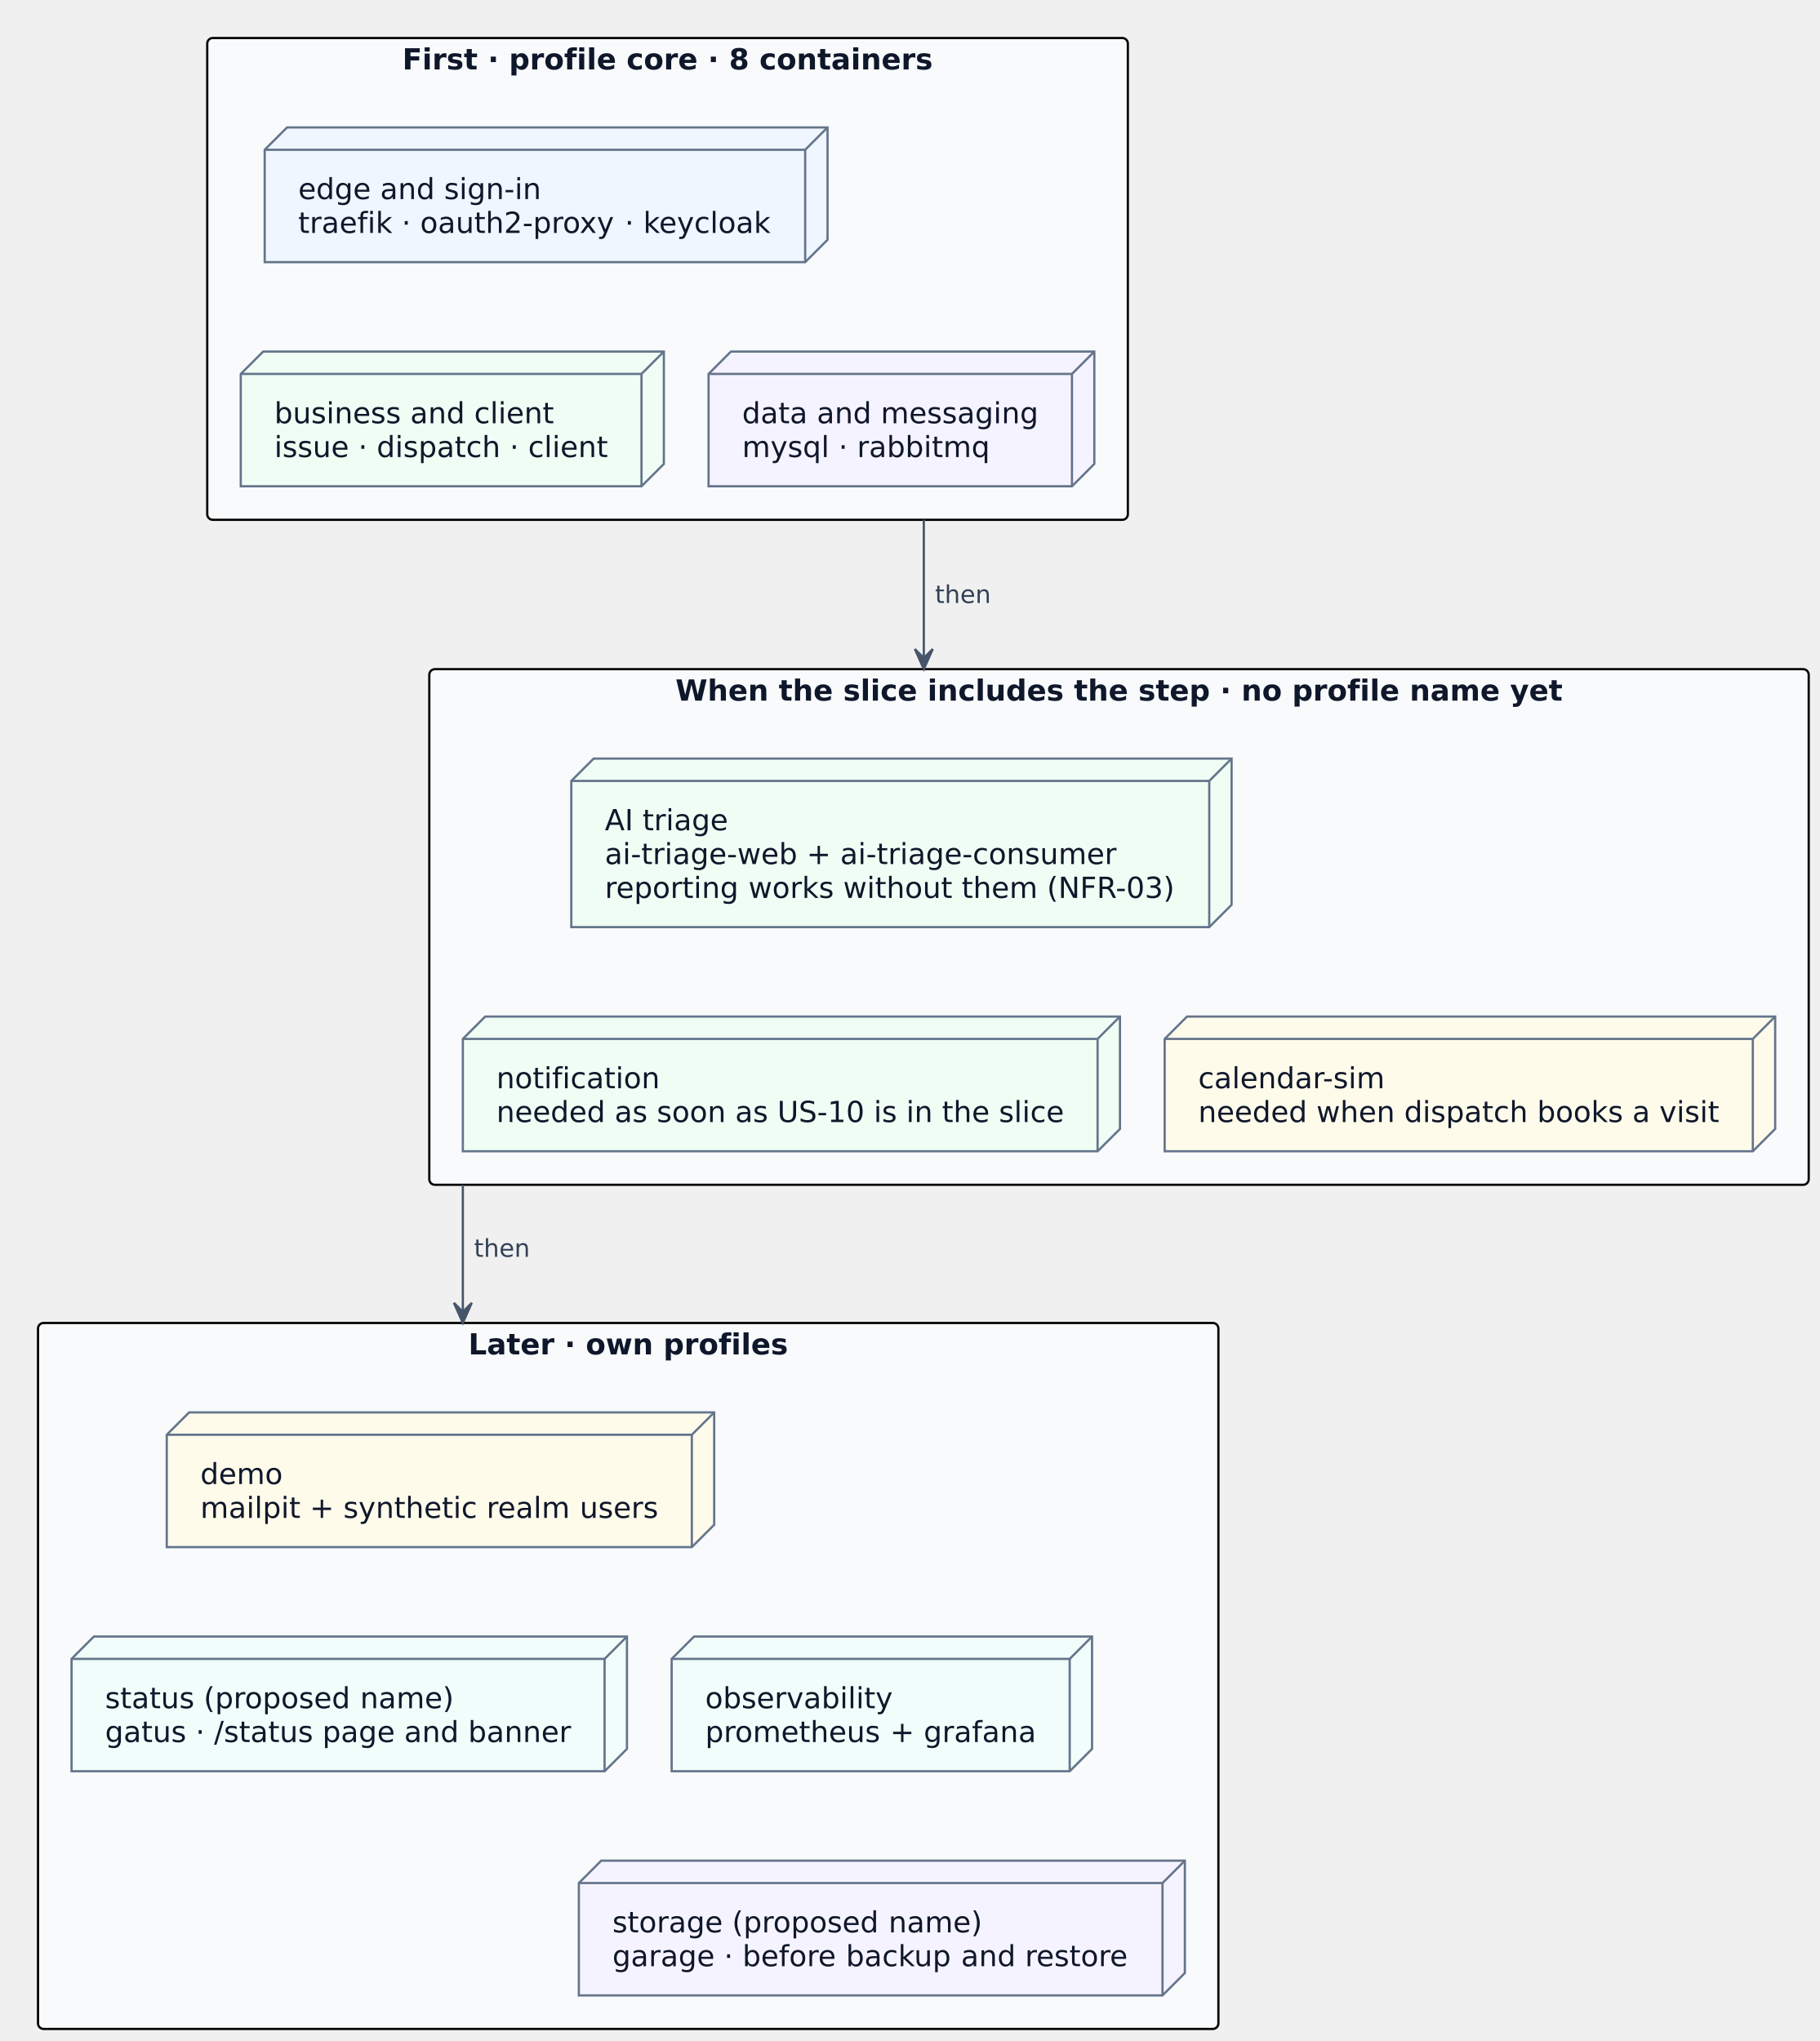
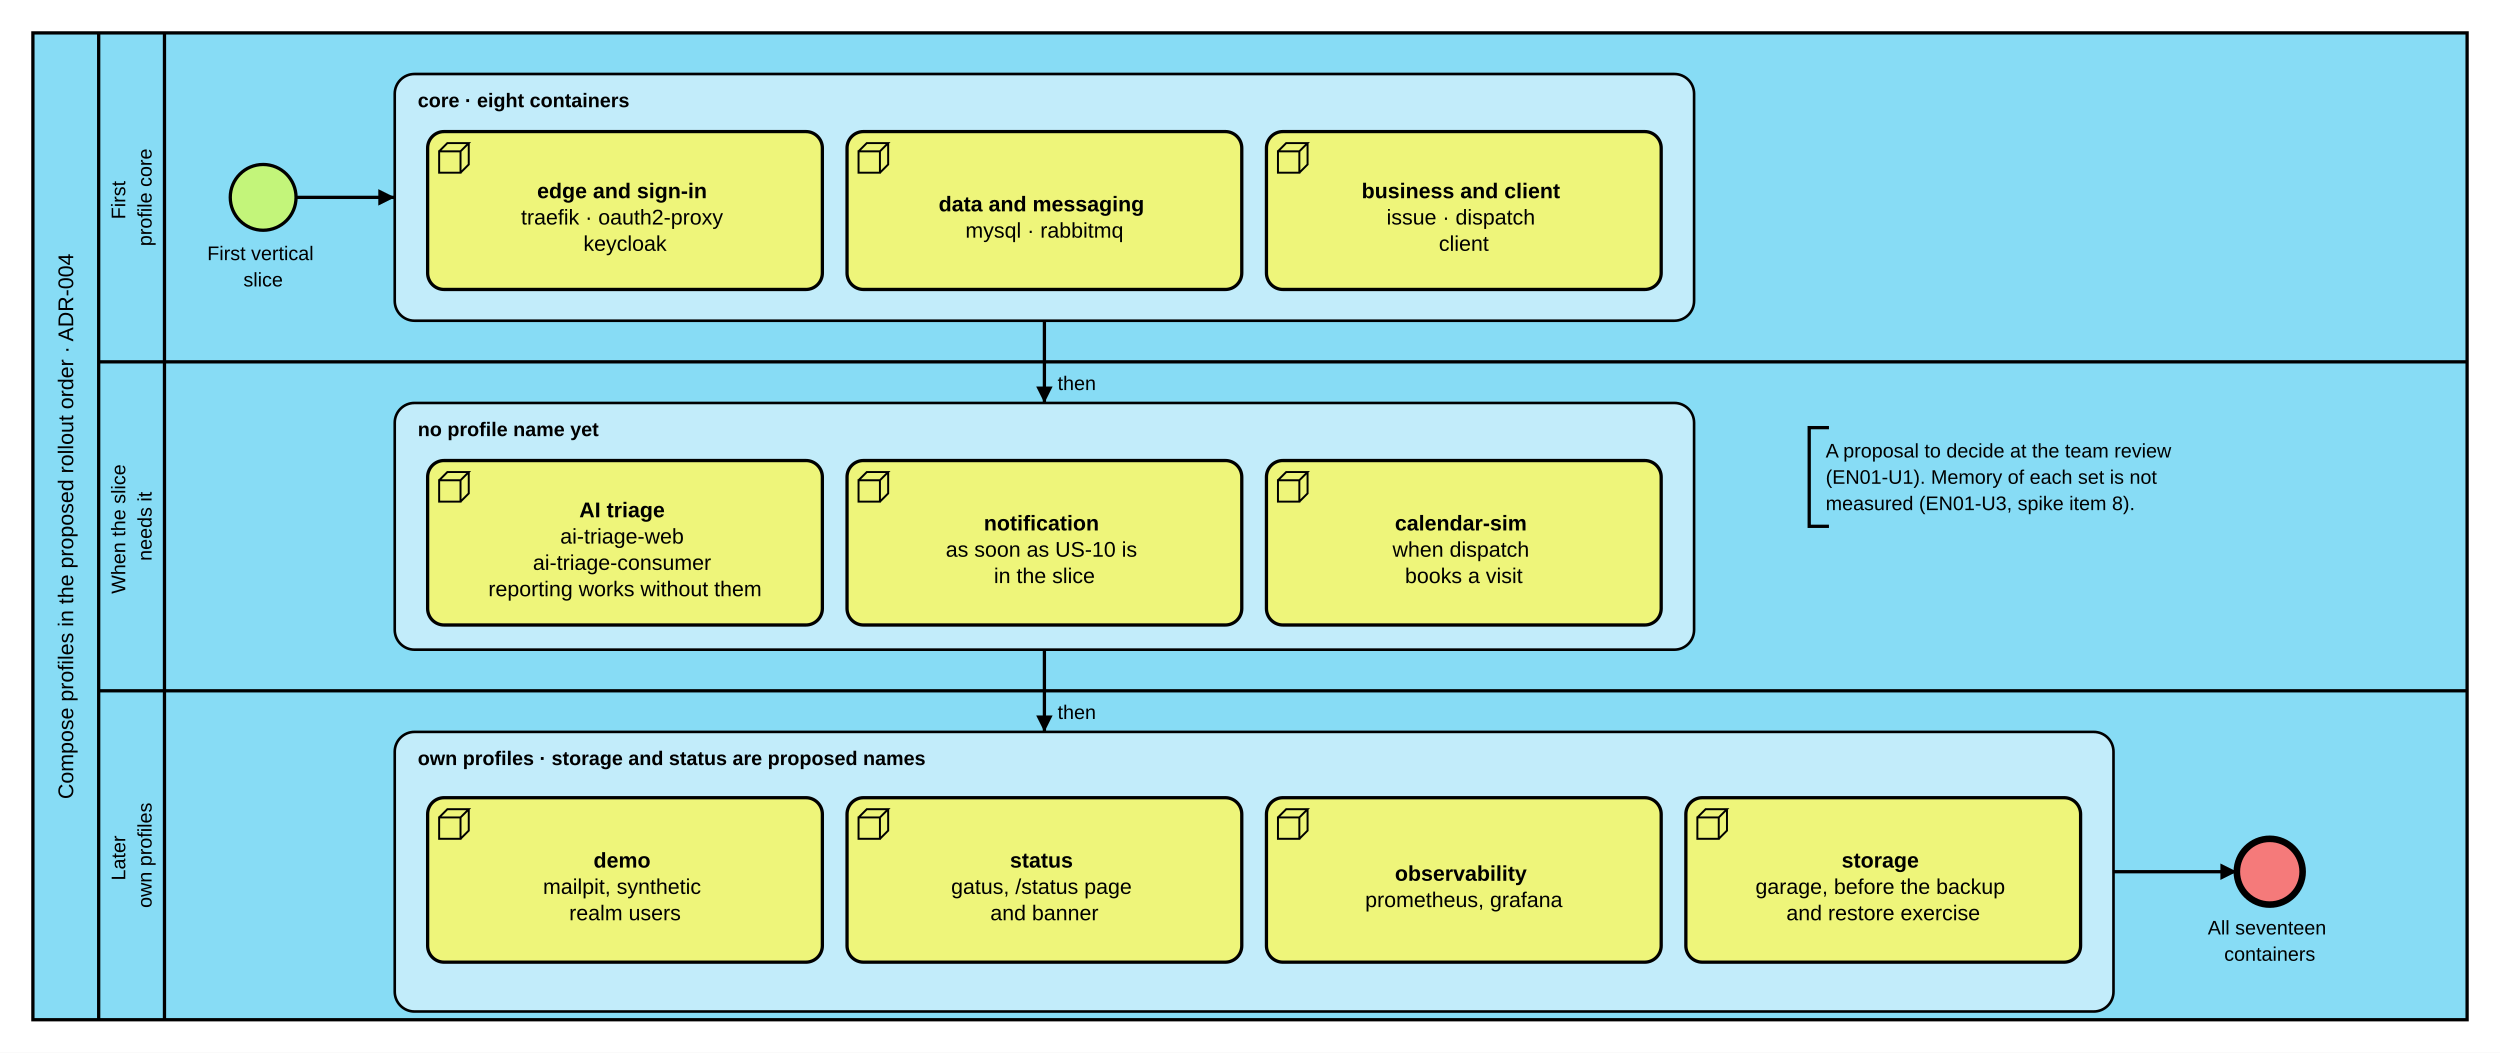
- <svg xmlns="http://www.w3.org/2000/svg" contentStyleType="text/css" height="913px" preserveAspectRatio="none" style="width:814px;height:913px;background:#FFFFFF;" version="1.1" viewBox="0 0 814 913" width="814px" zoomAndPan="magnify">
-   <defs />
-   <g>
-     <rect fill="#F8FAFC" height="215.531" rx="2.5" ry="2.5" style="stroke:#000000;stroke-width:1;" width="411.766" x="92.69" y="17" />
-     <text fill="#0F172A" font-family="DejaVu Sans" font-size="13" font-weight="bold" lengthAdjust="spacing" textLength="237.231" x="179.957" y="31.067">First · profile core · 8 containers</text>
-     <rect fill="#F8FAFC" height="230.664" rx="2.5" ry="2.5" style="stroke:#000000;stroke-width:1;" width="616.967" x="192.014" y="299.336" />
-     <text fill="#0F172A" font-family="DejaVu Sans" font-size="13" font-weight="bold" lengthAdjust="spacing" textLength="396.786" x="302.104" y="313.403">When the slice includes the step · no profile name yet</text>
-     <rect fill="#F8FAFC" height="315.797" rx="2.5" ry="2.5" style="stroke:#000000;stroke-width:1;" width="527.95" x="17" y="591.805" />
-     <text fill="#0F172A" font-family="DejaVu Sans" font-size="13" font-weight="bold" lengthAdjust="spacing" textLength="142.981" x="209.485" y="605.872">Later · own profiles</text>
-     <g id="elem_c1">
-       <polygon fill="#EFF6FF" points="118.393,67,128.393,57,370.132,57,370.132,107.266,360.132,117.266,118.393,117.266,118.393,67" style="stroke:#64748B;stroke-width:1;" />
-       <line style="stroke:#64748B;stroke-width:1;" x1="360.132" x2="370.132" y1="67" y2="57" />
-       <line style="stroke:#64748B;stroke-width:1;" x1="118.393" x2="360.132" y1="67" y2="67" />
-       <line style="stroke:#64748B;stroke-width:1;" x1="360.132" x2="360.132" y1="67" y2="117.266" />
-       <text fill="#0F172A" font-family="DejaVu Sans" font-size="13" lengthAdjust="spacing" textLength="32.5" x="133.393" y="89.067">edge</text>
-       <text fill="#0F172A" font-family="DejaVu Sans" font-size="13" lengthAdjust="spacing" textLength="4.132" x="165.893" y="89.067"> </text>
-       <text fill="#0F172A" font-family="DejaVu Sans" font-size="13" lengthAdjust="spacing" textLength="24.457" x="170.026" y="89.067">and</text>
-       <text fill="#0F172A" font-family="DejaVu Sans" font-size="13" lengthAdjust="spacing" textLength="4.132" x="194.483" y="89.067"> </text>
-       <text fill="#0F172A" font-family="DejaVu Sans" font-size="13" lengthAdjust="spacing" textLength="43.418" x="198.616" y="89.067">sign-in</text>
-       <text fill="#0F172A" font-family="DejaVu Sans" font-size="13" lengthAdjust="spacing" textLength="42.123" x="133.393" y="104.2">traefik</text>
-       <text fill="#0F172A" font-family="DejaVu Sans" font-size="13" lengthAdjust="spacing" textLength="4.132" x="175.516" y="104.2"> </text>
-       <text fill="#0F172A" font-family="DejaVu Sans" font-size="13" lengthAdjust="spacing" textLength="4.132" x="179.649" y="104.2">·</text>
-       <text fill="#0F172A" font-family="DejaVu Sans" font-size="13" lengthAdjust="spacing" textLength="4.132" x="183.781" y="104.2"> </text>
-       <text fill="#0F172A" font-family="DejaVu Sans" font-size="13" lengthAdjust="spacing" textLength="87.394" x="187.913" y="104.2">oauth2-proxy</text>
-       <text fill="#0F172A" font-family="DejaVu Sans" font-size="13" lengthAdjust="spacing" textLength="4.132" x="275.308" y="104.2"> </text>
-       <text fill="#0F172A" font-family="DejaVu Sans" font-size="13" lengthAdjust="spacing" textLength="4.132" x="279.44" y="104.2">·</text>
-       <text fill="#0F172A" font-family="DejaVu Sans" font-size="13" lengthAdjust="spacing" textLength="4.132" x="283.573" y="104.2"> </text>
-       <text fill="#0F172A" font-family="DejaVu Sans" font-size="13" lengthAdjust="spacing" textLength="57.427" x="287.705" y="104.2">keycloak</text>
-     </g>
-     <g id="elem_c2">
-       <polygon fill="#F5F3FF" points="316.923,167.266,326.923,157.266,489.456,157.266,489.456,207.531,479.456,217.531,316.923,217.531,316.923,167.266" style="stroke:#64748B;stroke-width:1;" />
-       <line style="stroke:#64748B;stroke-width:1;" x1="479.456" x2="489.456" y1="167.266" y2="157.266" />
-       <line style="stroke:#64748B;stroke-width:1;" x1="316.923" x2="479.456" y1="167.266" y2="167.266" />
-       <line style="stroke:#64748B;stroke-width:1;" x1="479.456" x2="479.456" y1="167.266" y2="217.531" />
-       <text fill="#0F172A" font-family="DejaVu Sans" font-size="13" lengthAdjust="spacing" textLength="29.282" x="331.923" y="189.333">data</text>
-       <text fill="#0F172A" font-family="DejaVu Sans" font-size="13" lengthAdjust="spacing" textLength="4.132" x="361.205" y="189.333"> </text>
-       <text fill="#0F172A" font-family="DejaVu Sans" font-size="13" lengthAdjust="spacing" textLength="24.457" x="365.337" y="189.333">and</text>
-       <text fill="#0F172A" font-family="DejaVu Sans" font-size="13" lengthAdjust="spacing" textLength="4.132" x="389.795" y="189.333"> </text>
-       <text fill="#0F172A" font-family="DejaVu Sans" font-size="13" lengthAdjust="spacing" textLength="70.529" x="393.927" y="189.333">messaging</text>
-       <text fill="#0F172A" font-family="DejaVu Sans" font-size="13" lengthAdjust="spacing" textLength="38.994" x="331.923" y="204.465">mysql</text>
-       <text fill="#0F172A" font-family="DejaVu Sans" font-size="13" lengthAdjust="spacing" textLength="4.132" x="370.917" y="204.465"> </text>
-       <text fill="#0F172A" font-family="DejaVu Sans" font-size="13" lengthAdjust="spacing" textLength="4.132" x="375.049" y="204.465">·</text>
-       <text fill="#0F172A" font-family="DejaVu Sans" font-size="13" lengthAdjust="spacing" textLength="4.132" x="379.181" y="204.465"> </text>
-       <text fill="#0F172A" font-family="DejaVu Sans" font-size="13" lengthAdjust="spacing" textLength="59.44" x="383.314" y="204.465">rabbitmq</text>
-     </g>
-     <g id="elem_c3">
-       <polygon fill="#F0FDF4" points="107.69,167.266,117.69,157.266,296.923,157.266,296.923,207.531,286.923,217.531,107.69,217.531,107.69,167.266" style="stroke:#64748B;stroke-width:1;" />
-       <line style="stroke:#64748B;stroke-width:1;" x1="286.923" x2="296.923" y1="167.266" y2="157.266" />
-       <line style="stroke:#64748B;stroke-width:1;" x1="107.69" x2="286.923" y1="167.266" y2="167.266" />
-       <line style="stroke:#64748B;stroke-width:1;" x1="286.923" x2="286.923" y1="167.266" y2="217.531" />
-       <text fill="#0F172A" font-family="DejaVu Sans" font-size="13" lengthAdjust="spacing" textLength="56.659" x="122.69" y="189.333">business</text>
-       <text fill="#0F172A" font-family="DejaVu Sans" font-size="13" lengthAdjust="spacing" textLength="4.132" x="179.349" y="189.333"> </text>
-       <text fill="#0F172A" font-family="DejaVu Sans" font-size="13" lengthAdjust="spacing" textLength="24.457" x="183.481" y="189.333">and</text>
-       <text fill="#0F172A" font-family="DejaVu Sans" font-size="13" lengthAdjust="spacing" textLength="4.132" x="207.939" y="189.333"> </text>
-       <text fill="#0F172A" font-family="DejaVu Sans" font-size="13" lengthAdjust="spacing" textLength="35.706" x="212.071" y="189.333">client</text>
-       <text fill="#0F172A" font-family="DejaVu Sans" font-size="13" lengthAdjust="spacing" textLength="33.395" x="122.69" y="204.465">issue</text>
-       <text fill="#0F172A" font-family="DejaVu Sans" font-size="13" lengthAdjust="spacing" textLength="4.132" x="156.085" y="204.465"> </text>
-       <text fill="#0F172A" font-family="DejaVu Sans" font-size="13" lengthAdjust="spacing" textLength="4.132" x="160.217" y="204.465">·</text>
-       <text fill="#0F172A" font-family="DejaVu Sans" font-size="13" lengthAdjust="spacing" textLength="4.132" x="164.349" y="204.465"> </text>
-       <text fill="#0F172A" font-family="DejaVu Sans" font-size="13" lengthAdjust="spacing" textLength="55.339" x="168.482" y="204.465">dispatch</text>
-       <text fill="#0F172A" font-family="DejaVu Sans" font-size="13" lengthAdjust="spacing" textLength="4.132" x="223.821" y="204.465"> </text>
-       <text fill="#0F172A" font-family="DejaVu Sans" font-size="13" lengthAdjust="spacing" textLength="4.132" x="227.953" y="204.465">·</text>
-       <text fill="#0F172A" font-family="DejaVu Sans" font-size="13" lengthAdjust="spacing" textLength="4.132" x="232.085" y="204.465"> </text>
-       <text fill="#0F172A" font-family="DejaVu Sans" font-size="13" lengthAdjust="spacing" textLength="35.706" x="236.217" y="204.465">client</text>
-     </g>
-     <g id="elem_l1">
-       <polygon fill="#F0FDF4" points="255.522,349.336,265.522,339.336,550.857,339.336,550.857,404.734,540.857,414.734,255.522,414.734,255.522,349.336" style="stroke:#64748B;stroke-width:1;" />
-       <line style="stroke:#64748B;stroke-width:1;" x1="540.857" x2="550.857" y1="349.336" y2="339.336" />
-       <line style="stroke:#64748B;stroke-width:1;" x1="255.522" x2="540.857" y1="349.336" y2="349.336" />
-       <line style="stroke:#64748B;stroke-width:1;" x1="540.857" x2="540.857" y1="349.336" y2="414.734" />
-       <text fill="#0F172A" font-family="DejaVu Sans" font-size="13" lengthAdjust="spacing" textLength="12.727" x="270.522" y="371.403">AI</text>
-       <text fill="#0F172A" font-family="DejaVu Sans" font-size="13" lengthAdjust="spacing" textLength="4.132" x="283.249" y="371.403"> </text>
-       <text fill="#0F172A" font-family="DejaVu Sans" font-size="13" lengthAdjust="spacing" textLength="38.27" x="287.382" y="371.403">triage</text>
-       <text fill="#0F172A" font-family="DejaVu Sans" font-size="13" lengthAdjust="spacing" textLength="86.112" x="270.522" y="386.536">ai-triage-web</text>
-       <text fill="#0F172A" font-family="DejaVu Sans" font-size="13" lengthAdjust="spacing" textLength="4.132" x="356.634" y="386.536"> </text>
-       <text fill="#0F172A" font-family="DejaVu Sans" font-size="13" lengthAdjust="spacing" textLength="10.893" x="360.767" y="386.536">+</text>
-       <text fill="#0F172A" font-family="DejaVu Sans" font-size="13" lengthAdjust="spacing" textLength="4.132" x="371.659" y="386.536"> </text>
-       <text fill="#0F172A" font-family="DejaVu Sans" font-size="13" lengthAdjust="spacing" textLength="123.589" x="375.792" y="386.536">ai-triage-consumer</text>
-       <text fill="#0F172A" font-family="DejaVu Sans" font-size="13" lengthAdjust="spacing" textLength="60.093" x="270.522" y="401.668">reporting</text>
-       <text fill="#0F172A" font-family="DejaVu Sans" font-size="13" lengthAdjust="spacing" textLength="4.132" x="330.615" y="401.668"> </text>
-       <text fill="#0F172A" font-family="DejaVu Sans" font-size="13" lengthAdjust="spacing" textLength="38.232" x="334.748" y="401.668">works</text>
-       <text fill="#0F172A" font-family="DejaVu Sans" font-size="13" lengthAdjust="spacing" textLength="4.132" x="372.98" y="401.668"> </text>
-       <text fill="#0F172A" font-family="DejaVu Sans" font-size="13" lengthAdjust="spacing" textLength="48.871" x="377.112" y="401.668">without</text>
-       <text fill="#0F172A" font-family="DejaVu Sans" font-size="13" lengthAdjust="spacing" textLength="4.132" x="425.983" y="401.668"> </text>
-       <text fill="#0F172A" font-family="DejaVu Sans" font-size="13" lengthAdjust="spacing" textLength="33.998" x="430.115" y="401.668">them</text>
-       <text fill="#0F172A" font-family="DejaVu Sans" font-size="13" lengthAdjust="spacing" textLength="4.132" x="464.113" y="401.668"> </text>
-       <text fill="#0F172A" font-family="DejaVu Sans" font-size="13" lengthAdjust="spacing" textLength="57.611" x="468.245" y="401.668">(NFR-03)</text>
-     </g>
-     <g id="elem_l2">
-       <polygon fill="#F0FDF4" points="207.014,464.734,217.014,454.734,500.92,454.734,500.92,505,490.92,515,207.014,515,207.014,464.734" style="stroke:#64748B;stroke-width:1;" />
-       <line style="stroke:#64748B;stroke-width:1;" x1="490.92" x2="500.92" y1="464.734" y2="454.734" />
-       <line style="stroke:#64748B;stroke-width:1;" x1="207.014" x2="490.92" y1="464.734" y2="464.734" />
-       <line style="stroke:#64748B;stroke-width:1;" x1="490.92" x2="490.92" y1="464.734" y2="515" />
-       <text fill="#0F172A" font-family="DejaVu Sans" font-size="13" lengthAdjust="spacing" textLength="73.106" x="222.014" y="486.801">notification</text>
-       <text fill="#0F172A" font-family="DejaVu Sans" font-size="13" lengthAdjust="spacing" textLength="48.737" x="222.014" y="501.934">needed</text>
-       <text fill="#0F172A" font-family="DejaVu Sans" font-size="13" lengthAdjust="spacing" textLength="4.132" x="270.751" y="501.934"> </text>
-       <text fill="#0F172A" font-family="DejaVu Sans" font-size="13" lengthAdjust="spacing" textLength="14.739" x="274.884" y="501.934">as</text>
-       <text fill="#0F172A" font-family="DejaVu Sans" font-size="13" lengthAdjust="spacing" textLength="4.132" x="289.623" y="501.934"> </text>
-       <text fill="#0F172A" font-family="DejaVu Sans" font-size="13" lengthAdjust="spacing" textLength="30.919" x="293.755" y="501.934">soon</text>
-       <text fill="#0F172A" font-family="DejaVu Sans" font-size="13" lengthAdjust="spacing" textLength="4.132" x="324.675" y="501.934"> </text>
-       <text fill="#0F172A" font-family="DejaVu Sans" font-size="13" lengthAdjust="spacing" textLength="14.739" x="328.807" y="501.934">as</text>
-       <text fill="#0F172A" font-family="DejaVu Sans" font-size="13" lengthAdjust="spacing" textLength="4.132" x="343.546" y="501.934"> </text>
-       <text fill="#0F172A" font-family="DejaVu Sans" font-size="13" lengthAdjust="spacing" textLength="39" x="347.678" y="501.934">US-10</text>
-       <text fill="#0F172A" font-family="DejaVu Sans" font-size="13" lengthAdjust="spacing" textLength="4.132" x="386.678" y="501.934"> </text>
-       <text fill="#0F172A" font-family="DejaVu Sans" font-size="13" lengthAdjust="spacing" textLength="10.385" x="390.811" y="501.934">is</text>
-       <text fill="#0F172A" font-family="DejaVu Sans" font-size="13" lengthAdjust="spacing" textLength="4.132" x="401.195" y="501.934"> </text>
-       <text fill="#0F172A" font-family="DejaVu Sans" font-size="13" lengthAdjust="spacing" textLength="11.851" x="405.328" y="501.934">in</text>
-       <text fill="#0F172A" font-family="DejaVu Sans" font-size="13" lengthAdjust="spacing" textLength="4.132" x="417.179" y="501.934"> </text>
-       <text fill="#0F172A" font-family="DejaVu Sans" font-size="13" lengthAdjust="spacing" textLength="21.334" x="421.311" y="501.934">the</text>
-       <text fill="#0F172A" font-family="DejaVu Sans" font-size="13" lengthAdjust="spacing" textLength="4.132" x="442.646" y="501.934"> </text>
-       <text fill="#0F172A" font-family="DejaVu Sans" font-size="13" lengthAdjust="spacing" textLength="29.142" x="446.778" y="501.934">slice</text>
-     </g>
-     <g id="elem_l3">
-       <polygon fill="#FFFBEB" points="520.92,464.734,530.92,454.734,793.981,454.734,793.981,505,783.981,515,520.92,515,520.92,464.734" style="stroke:#64748B;stroke-width:1;" />
-       <line style="stroke:#64748B;stroke-width:1;" x1="783.981" x2="793.981" y1="464.734" y2="454.734" />
-       <line style="stroke:#64748B;stroke-width:1;" x1="520.92" x2="783.981" y1="464.734" y2="464.734" />
-       <line style="stroke:#64748B;stroke-width:1;" x1="783.981" x2="783.981" y1="464.734" y2="515" />
-       <text fill="#0F172A" font-family="DejaVu Sans" font-size="13" lengthAdjust="spacing" textLength="84.265" x="535.92" y="486.801">calendar-sim</text>
-       <text fill="#0F172A" font-family="DejaVu Sans" font-size="13" lengthAdjust="spacing" textLength="48.737" x="535.92" y="501.934">needed</text>
-       <text fill="#0F172A" font-family="DejaVu Sans" font-size="13" lengthAdjust="spacing" textLength="4.132" x="584.657" y="501.934"> </text>
-       <text fill="#0F172A" font-family="DejaVu Sans" font-size="13" lengthAdjust="spacing" textLength="35.109" x="588.79" y="501.934">when</text>
-       <text fill="#0F172A" font-family="DejaVu Sans" font-size="13" lengthAdjust="spacing" textLength="4.132" x="623.899" y="501.934"> </text>
-       <text fill="#0F172A" font-family="DejaVu Sans" font-size="13" lengthAdjust="spacing" textLength="55.339" x="628.031" y="501.934">dispatch</text>
-       <text fill="#0F172A" font-family="DejaVu Sans" font-size="13" lengthAdjust="spacing" textLength="4.132" x="683.37" y="501.934"> </text>
-       <text fill="#0F172A" font-family="DejaVu Sans" font-size="13" lengthAdjust="spacing" textLength="38.46" x="687.502" y="501.934">books</text>
-       <text fill="#0F172A" font-family="DejaVu Sans" font-size="13" lengthAdjust="spacing" textLength="4.132" x="725.963" y="501.934"> </text>
-       <text fill="#0F172A" font-family="DejaVu Sans" font-size="13" lengthAdjust="spacing" textLength="7.966" x="730.095" y="501.934">a</text>
-       <text fill="#0F172A" font-family="DejaVu Sans" font-size="13" lengthAdjust="spacing" textLength="4.132" x="738.061" y="501.934"> </text>
-       <text fill="#0F172A" font-family="DejaVu Sans" font-size="13" lengthAdjust="spacing" textLength="26.787" x="742.193" y="501.934">visit</text>
-     </g>
-     <g id="elem_x1">
-       <polygon fill="#FFFBEB" points="74.591,641.805,84.591,631.805,319.436,631.805,319.436,682.07,309.436,692.07,74.591,692.07,74.591,641.805" style="stroke:#64748B;stroke-width:1;" />
-       <line style="stroke:#64748B;stroke-width:1;" x1="309.436" x2="319.436" y1="641.805" y2="631.805" />
-       <line style="stroke:#64748B;stroke-width:1;" x1="74.591" x2="309.436" y1="641.805" y2="641.805" />
-       <line style="stroke:#64748B;stroke-width:1;" x1="309.436" x2="309.436" y1="641.805" y2="692.07" />
-       <text fill="#0F172A" font-family="DejaVu Sans" font-size="13" lengthAdjust="spacing" textLength="36.867" x="89.591" y="663.872">demo</text>
-       <text fill="#0F172A" font-family="DejaVu Sans" font-size="13" lengthAdjust="spacing" textLength="44.815" x="89.591" y="679.004">mailpit</text>
-       <text fill="#0F172A" font-family="DejaVu Sans" font-size="13" lengthAdjust="spacing" textLength="4.132" x="134.406" y="679.004"> </text>
-       <text fill="#0F172A" font-family="DejaVu Sans" font-size="13" lengthAdjust="spacing" textLength="10.893" x="138.538" y="679.004">+</text>
-       <text fill="#0F172A" font-family="DejaVu Sans" font-size="13" lengthAdjust="spacing" textLength="4.132" x="149.431" y="679.004"> </text>
-       <text fill="#0F172A" font-family="DejaVu Sans" font-size="13" lengthAdjust="spacing" textLength="59.897" x="153.563" y="679.004">synthetic</text>
-       <text fill="#0F172A" font-family="DejaVu Sans" font-size="13" lengthAdjust="spacing" textLength="4.132" x="213.459" y="679.004"> </text>
-       <text fill="#0F172A" font-family="DejaVu Sans" font-size="13" lengthAdjust="spacing" textLength="37.584" x="217.592" y="679.004">realm</text>
-       <text fill="#0F172A" font-family="DejaVu Sans" font-size="13" lengthAdjust="spacing" textLength="4.132" x="255.176" y="679.004"> </text>
-       <text fill="#0F172A" font-family="DejaVu Sans" font-size="13" lengthAdjust="spacing" textLength="35.128" x="259.308" y="679.004">users</text>
-     </g>
-     <g id="elem_x2">
-       <polygon fill="#F0FDFA" points="32,742.07,42,732.07,280.413,732.07,280.413,782.336,270.413,792.336,32,792.336,32,742.07" style="stroke:#64748B;stroke-width:1;" />
-       <line style="stroke:#64748B;stroke-width:1;" x1="270.413" x2="280.413" y1="742.07" y2="732.07" />
-       <line style="stroke:#64748B;stroke-width:1;" x1="32" x2="270.413" y1="742.07" y2="742.07" />
-       <line style="stroke:#64748B;stroke-width:1;" x1="270.413" x2="270.413" y1="742.07" y2="792.336" />
-       <text fill="#0F172A" font-family="DejaVu Sans" font-size="13" lengthAdjust="spacing" textLength="39.946" x="47" y="764.137">status</text>
-       <text fill="#0F172A" font-family="DejaVu Sans" font-size="13" lengthAdjust="spacing" textLength="4.132" x="86.946" y="764.137"> </text>
-       <text fill="#0F172A" font-family="DejaVu Sans" font-size="13" lengthAdjust="spacing" textLength="65.851" x="91.078" y="764.137">(proposed</text>
-       <text fill="#0F172A" font-family="DejaVu Sans" font-size="13" lengthAdjust="spacing" textLength="4.132" x="156.929" y="764.137"> </text>
-       <text fill="#0F172A" font-family="DejaVu Sans" font-size="13" lengthAdjust="spacing" textLength="41.939" x="161.061" y="764.137">name)</text>
-       <text fill="#0F172A" font-family="DejaVu Sans" font-size="13" lengthAdjust="spacing" textLength="36.328" x="47" y="779.27">gatus</text>
-       <text fill="#0F172A" font-family="DejaVu Sans" font-size="13" lengthAdjust="spacing" textLength="4.132" x="83.328" y="779.27"> </text>
-       <text fill="#0F172A" font-family="DejaVu Sans" font-size="13" lengthAdjust="spacing" textLength="4.132" x="87.46" y="779.27">·</text>
-       <text fill="#0F172A" font-family="DejaVu Sans" font-size="13" lengthAdjust="spacing" textLength="4.132" x="91.592" y="779.27"> </text>
-       <text fill="#0F172A" font-family="DejaVu Sans" font-size="13" lengthAdjust="spacing" textLength="44.326" x="95.725" y="779.27">/status</text>
-       <text fill="#0F172A" font-family="DejaVu Sans" font-size="13" lengthAdjust="spacing" textLength="4.132" x="140.05" y="779.27"> </text>
-       <text fill="#0F172A" font-family="DejaVu Sans" font-size="13" lengthAdjust="spacing" textLength="32.468" x="144.183" y="779.27">page</text>
-       <text fill="#0F172A" font-family="DejaVu Sans" font-size="13" lengthAdjust="spacing" textLength="4.132" x="176.651" y="779.27"> </text>
-       <text fill="#0F172A" font-family="DejaVu Sans" font-size="13" lengthAdjust="spacing" textLength="24.457" x="180.783" y="779.27">and</text>
-       <text fill="#0F172A" font-family="DejaVu Sans" font-size="13" lengthAdjust="spacing" textLength="4.132" x="205.241" y="779.27"> </text>
-       <text fill="#0F172A" font-family="DejaVu Sans" font-size="13" lengthAdjust="spacing" textLength="46.04" x="209.373" y="779.27">banner</text>
-     </g>
-     <g id="elem_x3">
-       <polygon fill="#F0FDFA" points="300.413,742.07,310.413,732.07,488.44,732.07,488.44,782.336,478.44,792.336,300.413,792.336,300.413,742.07" style="stroke:#64748B;stroke-width:1;" />
-       <line style="stroke:#64748B;stroke-width:1;" x1="478.44" x2="488.44" y1="742.07" y2="732.07" />
-       <line style="stroke:#64748B;stroke-width:1;" x1="300.413" x2="478.44" y1="742.07" y2="742.07" />
-       <line style="stroke:#64748B;stroke-width:1;" x1="478.44" x2="478.44" y1="742.07" y2="792.336" />
-       <text fill="#0F172A" font-family="DejaVu Sans" font-size="13" lengthAdjust="spacing" textLength="83.859" x="315.413" y="764.137">observability</text>
-       <text fill="#0F172A" font-family="DejaVu Sans" font-size="13" lengthAdjust="spacing" textLength="78.559" x="315.413" y="779.27">prometheus</text>
-       <text fill="#0F172A" font-family="DejaVu Sans" font-size="13" lengthAdjust="spacing" textLength="4.132" x="393.971" y="779.27"> </text>
-       <text fill="#0F172A" font-family="DejaVu Sans" font-size="13" lengthAdjust="spacing" textLength="10.893" x="398.103" y="779.27">+</text>
-       <text fill="#0F172A" font-family="DejaVu Sans" font-size="13" lengthAdjust="spacing" textLength="4.132" x="408.996" y="779.27"> </text>
-       <text fill="#0F172A" font-family="DejaVu Sans" font-size="13" lengthAdjust="spacing" textLength="50.312" x="413.128" y="779.27">grafana</text>
-     </g>
-     <g id="elem_x4">
-       <polygon fill="#F5F3FF" points="258.902,842.336,268.902,832.336,529.95,832.336,529.95,882.602,519.95,892.602,258.902,892.602,258.902,842.336" style="stroke:#64748B;stroke-width:1;" />
-       <line style="stroke:#64748B;stroke-width:1;" x1="519.95" x2="529.95" y1="842.336" y2="832.336" />
-       <line style="stroke:#64748B;stroke-width:1;" x1="258.902" x2="519.95" y1="842.336" y2="842.336" />
-       <line style="stroke:#64748B;stroke-width:1;" x1="519.95" x2="519.95" y1="842.336" y2="892.602" />
-       <text fill="#0F172A" font-family="DejaVu Sans" font-size="13" lengthAdjust="spacing" textLength="49.385" x="273.902" y="864.403">storage</text>
-       <text fill="#0F172A" font-family="DejaVu Sans" font-size="13" lengthAdjust="spacing" textLength="4.132" x="323.287" y="864.403"> </text>
-       <text fill="#0F172A" font-family="DejaVu Sans" font-size="13" lengthAdjust="spacing" textLength="65.851" x="327.419" y="864.403">(proposed</text>
-       <text fill="#0F172A" font-family="DejaVu Sans" font-size="13" lengthAdjust="spacing" textLength="4.132" x="393.27" y="864.403"> </text>
-       <text fill="#0F172A" font-family="DejaVu Sans" font-size="13" lengthAdjust="spacing" textLength="41.939" x="397.402" y="864.403">name)</text>
-       <text fill="#0F172A" font-family="DejaVu Sans" font-size="13" lengthAdjust="spacing" textLength="45.779" x="273.902" y="879.536">garage</text>
-       <text fill="#0F172A" font-family="DejaVu Sans" font-size="13" lengthAdjust="spacing" textLength="4.132" x="319.681" y="879.536"> </text>
-       <text fill="#0F172A" font-family="DejaVu Sans" font-size="13" lengthAdjust="spacing" textLength="4.132" x="323.814" y="879.536">·</text>
-       <text fill="#0F172A" font-family="DejaVu Sans" font-size="13" lengthAdjust="spacing" textLength="4.132" x="327.946" y="879.536"> </text>
-       <text fill="#0F172A" font-family="DejaVu Sans" font-size="13" lengthAdjust="spacing" textLength="42.123" x="332.078" y="879.536">before</text>
-       <text fill="#0F172A" font-family="DejaVu Sans" font-size="13" lengthAdjust="spacing" textLength="4.132" x="374.201" y="879.536"> </text>
-       <text fill="#0F172A" font-family="DejaVu Sans" font-size="13" lengthAdjust="spacing" textLength="47.385" x="378.334" y="879.536">backup</text>
-       <text fill="#0F172A" font-family="DejaVu Sans" font-size="13" lengthAdjust="spacing" textLength="4.132" x="425.719" y="879.536"> </text>
-       <text fill="#0F172A" font-family="DejaVu Sans" font-size="13" lengthAdjust="spacing" textLength="24.457" x="429.851" y="879.536">and</text>
-       <text fill="#0F172A" font-family="DejaVu Sans" font-size="13" lengthAdjust="spacing" textLength="4.132" x="454.309" y="879.536"> </text>
-       <text fill="#0F172A" font-family="DejaVu Sans" font-size="13" lengthAdjust="spacing" textLength="46.509" x="458.441" y="879.536">restore</text>
-     </g>
-     <line style="stroke:#475569;stroke-width:1;" x1="413.189" x2="413.189" y1="232.531" y2="299.336" />
-     <polygon fill="#475569" points="413.189,299.336,417.189,290.336,413.189,294.336,409.189,290.336,413.189,299.336" style="stroke:#475569;stroke-width:1;" />
-     <text fill="#334155" font-family="DejaVu Sans" font-size="11" lengthAdjust="spacing" textLength="25.024" x="418.189" y="269.742">then</text>
-     <line style="stroke:#475569;stroke-width:1;" x1="207.014" x2="207.014" y1="530" y2="591.805" />
-     <polygon fill="#475569" points="207.014,591.805,211.014,582.805,207.014,586.805,203.014,582.805,207.014,591.805" style="stroke:#475569;stroke-width:1;" />
-     <text fill="#334155" font-family="DejaVu Sans" font-size="11" lengthAdjust="spacing" textLength="25.024" x="212.014" y="562.21">then</text>
-   </g>
+ <svg xmlns="http://www.w3.org/2000/svg" width="1520" height="640" viewBox="0 0 1520 640" font-family="Arial, 'Liberation Sans', Helvetica, sans-serif" fill="#000000">
+   <defs>
+     <marker id="arrow" viewBox="0 0 12 12" refX="11" refY="6" markerWidth="12" markerHeight="12" markerUnits="userSpaceOnUse" orient="auto">
+       <path d="M1 1 L11 6 L1 11 Z" fill="#000000" />
+     </marker>
+   </defs>
+   <rect width="100%" height="100%" fill="#FFFFFF" />
+   <rect x="20" y="20" width="1480" height="600" fill="#87DCF5" stroke="#000000" stroke-width="2" />
+   <path d="M60 20 v600" stroke="#000000" stroke-width="2" />
+   <text x="40.0" y="320.0" font-size="13" text-anchor="middle" dominant-baseline="central" transform="rotate(-90 40.0 320.0)">
+     <tspan x="40.0" dy="0">Compose profiles in the proposed rollout order · ADR-004</tspan>
+   </text>
+   <path d="M100 20 v200" stroke="#000000" stroke-width="2" />
+   <text x="80.0" y="112.0" font-size="12" text-anchor="middle" dominant-baseline="central" transform="rotate(-90 80.0 120.0)">
+     <tspan x="80.0" dy="0">First</tspan>
+     <tspan x="80.0" dy="16">profile core</tspan>
+   </text>
+   <path d="M100 220 v200" stroke="#000000" stroke-width="2" />
+   <text x="80.0" y="312.0" font-size="12" text-anchor="middle" dominant-baseline="central" transform="rotate(-90 80.0 320.0)">
+     <tspan x="80.0" dy="0">When the slice</tspan>
+     <tspan x="80.0" dy="16">needs it</tspan>
+   </text>
+   <path d="M60 220 h1440" stroke="#000000" stroke-width="2" />
+   <path d="M100 420 v200" stroke="#000000" stroke-width="2" />
+   <text x="80.0" y="512.0" font-size="12" text-anchor="middle" dominant-baseline="central" transform="rotate(-90 80.0 520.0)">
+     <tspan x="80.0" dy="0">Later</tspan>
+     <tspan x="80.0" dy="16">own profiles</tspan>
+   </text>
+   <path d="M60 420 h1440" stroke="#000000" stroke-width="2" />
+   <rect x="240" y="45" width="790" height="150" rx="12" fill="#C2ECFA" stroke="#000000" stroke-width="1.6" />
+   <text x="254" y="61.0" font-size="12" text-anchor="start" dominant-baseline="central">
+     <tspan x="254" dy="0" font-weight="bold">core · eight containers</tspan>
+   </text>
+   <rect x="240" y="245" width="790" height="150" rx="12" fill="#C2ECFA" stroke="#000000" stroke-width="1.6" />
+   <text x="254" y="261.0" font-size="12" text-anchor="start" dominant-baseline="central">
+     <tspan x="254" dy="0" font-weight="bold">no profile name yet</tspan>
+   </text>
+   <rect x="240" y="445" width="1045" height="170" rx="12" fill="#C2ECFA" stroke="#000000" stroke-width="1.6" />
+   <text x="254" y="461.0" font-size="12" text-anchor="start" dominant-baseline="central">
+     <tspan x="254" dy="0" font-weight="bold">own profiles · storage and status are proposed names</tspan>
+   </text>
+   <path d="M180 120 L240 120" stroke="#000000" stroke-width="2" fill="none" marker-end="url(#arrow)" />
+   <path d="M635 195 L635 245" stroke="#000000" stroke-width="2" fill="none" marker-end="url(#arrow)" />
+   <text stroke="#87DCF5" stroke-width="5" stroke-linejoin="round" x="643" y="233.0" font-size="12" text-anchor="start" dominant-baseline="central">
+     <tspan x="643" dy="0">then</tspan>
+   </text>
+   <text x="643" y="233.0" font-size="12" text-anchor="start" dominant-baseline="central">
+     <tspan x="643" dy="0">then</tspan>
+   </text>
+   <path d="M635 395 L635 445" stroke="#000000" stroke-width="2" fill="none" marker-end="url(#arrow)" />
+   <text stroke="#87DCF5" stroke-width="5" stroke-linejoin="round" x="643" y="433.0" font-size="12" text-anchor="start" dominant-baseline="central">
+     <tspan x="643" dy="0">then</tspan>
+   </text>
+   <text x="643" y="433.0" font-size="12" text-anchor="start" dominant-baseline="central">
+     <tspan x="643" dy="0">then</tspan>
+   </text>
+   <path d="M1285 530 L1360 530" stroke="#000000" stroke-width="2" fill="none" marker-end="url(#arrow)" />
+   <circle cx="160" cy="120" r="20" fill="#C3F57A" stroke="#000000" stroke-width="2" />
+   <text x="160" y="154.0" font-size="12" text-anchor="middle" dominant-baseline="central">
+     <tspan x="160" dy="0">First vertical</tspan>
+     <tspan x="160" dy="16">slice</tspan>
+   </text>
+   <rect x="260" y="80" width="240" height="96" rx="10" fill="#EEF57A" stroke="#000000" stroke-width="2" />
+   <path d="M267 92 h13 v13 h-13 z M267 92 l5 -5 h13 l-5 5 M280 105 l5 -5 v-13" stroke="#000000" stroke-width="1.2" fill="none" />
+   <text x="380.0" y="116.0" font-size="13" text-anchor="middle" dominant-baseline="central">
+     <tspan x="380.0" dy="0" font-weight="bold">edge and sign-in</tspan>
+     <tspan x="380.0" dy="16">traefik · oauth2-proxy</tspan>
+     <tspan x="380.0" dy="16">keycloak</tspan>
+   </text>
+   <rect x="515" y="80" width="240" height="96" rx="10" fill="#EEF57A" stroke="#000000" stroke-width="2" />
+   <path d="M522 92 h13 v13 h-13 z M522 92 l5 -5 h13 l-5 5 M535 105 l5 -5 v-13" stroke="#000000" stroke-width="1.2" fill="none" />
+   <text x="635.0" y="124.0" font-size="13" text-anchor="middle" dominant-baseline="central">
+     <tspan x="635.0" dy="0" font-weight="bold">data and messaging</tspan>
+     <tspan x="635.0" dy="16">mysql · rabbitmq</tspan>
+   </text>
+   <rect x="770" y="80" width="240" height="96" rx="10" fill="#EEF57A" stroke="#000000" stroke-width="2" />
+   <path d="M777 92 h13 v13 h-13 z M777 92 l5 -5 h13 l-5 5 M790 105 l5 -5 v-13" stroke="#000000" stroke-width="1.2" fill="none" />
+   <text x="890.0" y="116.0" font-size="13" text-anchor="middle" dominant-baseline="central">
+     <tspan x="890.0" dy="0" font-weight="bold">business and client</tspan>
+     <tspan x="890.0" dy="16">issue · dispatch</tspan>
+     <tspan x="890.0" dy="16">client</tspan>
+   </text>
+   <rect x="260" y="280" width="240" height="100" rx="10" fill="#EEF57A" stroke="#000000" stroke-width="2" />
+   <path d="M267 292 h13 v13 h-13 z M267 292 l5 -5 h13 l-5 5 M280 305 l5 -5 v-13" stroke="#000000" stroke-width="1.2" fill="none" />
+   <text x="380.0" y="310.0" font-size="13" text-anchor="middle" dominant-baseline="central">
+     <tspan x="380.0" dy="0" font-weight="bold">AI triage</tspan>
+     <tspan x="380.0" dy="16">ai-triage-web</tspan>
+     <tspan x="380.0" dy="16">ai-triage-consumer</tspan>
+     <tspan x="380.0" dy="16">reporting works without them</tspan>
+   </text>
+   <rect x="515" y="280" width="240" height="100" rx="10" fill="#EEF57A" stroke="#000000" stroke-width="2" />
+   <path d="M522 292 h13 v13 h-13 z M522 292 l5 -5 h13 l-5 5 M535 305 l5 -5 v-13" stroke="#000000" stroke-width="1.2" fill="none" />
+   <text x="635.0" y="318.0" font-size="13" text-anchor="middle" dominant-baseline="central">
+     <tspan x="635.0" dy="0" font-weight="bold">notification</tspan>
+     <tspan x="635.0" dy="16">as soon as US-10 is</tspan>
+     <tspan x="635.0" dy="16">in the slice</tspan>
+   </text>
+   <rect x="770" y="280" width="240" height="100" rx="10" fill="#EEF57A" stroke="#000000" stroke-width="2" />
+   <path d="M777 292 h13 v13 h-13 z M777 292 l5 -5 h13 l-5 5 M790 305 l5 -5 v-13" stroke="#000000" stroke-width="1.2" fill="none" />
+   <text x="890.0" y="318.0" font-size="13" text-anchor="middle" dominant-baseline="central">
+     <tspan x="890.0" dy="0" font-weight="bold">calendar-sim</tspan>
+     <tspan x="890.0" dy="16">when dispatch</tspan>
+     <tspan x="890.0" dy="16">books a visit</tspan>
+   </text>
+   <rect x="260" y="485" width="240" height="100" rx="10" fill="#EEF57A" stroke="#000000" stroke-width="2" />
+   <path d="M267 497 h13 v13 h-13 z M267 497 l5 -5 h13 l-5 5 M280 510 l5 -5 v-13" stroke="#000000" stroke-width="1.2" fill="none" />
+   <text x="380.0" y="523.0" font-size="13" text-anchor="middle" dominant-baseline="central">
+     <tspan x="380.0" dy="0" font-weight="bold">demo</tspan>
+     <tspan x="380.0" dy="16">mailpit, synthetic</tspan>
+     <tspan x="380.0" dy="16">realm users</tspan>
+   </text>
+   <rect x="515" y="485" width="240" height="100" rx="10" fill="#EEF57A" stroke="#000000" stroke-width="2" />
+   <path d="M522 497 h13 v13 h-13 z M522 497 l5 -5 h13 l-5 5 M535 510 l5 -5 v-13" stroke="#000000" stroke-width="1.2" fill="none" />
+   <text x="635.0" y="523.0" font-size="13" text-anchor="middle" dominant-baseline="central">
+     <tspan x="635.0" dy="0" font-weight="bold">status</tspan>
+     <tspan x="635.0" dy="16">gatus, /status page</tspan>
+     <tspan x="635.0" dy="16">and banner</tspan>
+   </text>
+   <rect x="770" y="485" width="240" height="100" rx="10" fill="#EEF57A" stroke="#000000" stroke-width="2" />
+   <path d="M777 497 h13 v13 h-13 z M777 497 l5 -5 h13 l-5 5 M790 510 l5 -5 v-13" stroke="#000000" stroke-width="1.2" fill="none" />
+   <text x="890.0" y="531.0" font-size="13" text-anchor="middle" dominant-baseline="central">
+     <tspan x="890.0" dy="0" font-weight="bold">observability</tspan>
+     <tspan x="890.0" dy="16">prometheus, grafana</tspan>
+   </text>
+   <rect x="1025" y="485" width="240" height="100" rx="10" fill="#EEF57A" stroke="#000000" stroke-width="2" />
+   <path d="M1032 497 h13 v13 h-13 z M1032 497 l5 -5 h13 l-5 5 M1045 510 l5 -5 v-13" stroke="#000000" stroke-width="1.2" fill="none" />
+   <text x="1145.0" y="523.0" font-size="13" text-anchor="middle" dominant-baseline="central">
+     <tspan x="1145.0" dy="0" font-weight="bold">storage</tspan>
+     <tspan x="1145.0" dy="16">garage, before the backup</tspan>
+     <tspan x="1145.0" dy="16">and restore exercise</tspan>
+   </text>
+   <circle cx="1380" cy="530" r="20" fill="#F57A7A" stroke="#000000" stroke-width="4" />
+   <text x="1380" y="564.0" font-size="12" text-anchor="middle" dominant-baseline="central">
+     <tspan x="1380" dy="0">All seventeen</tspan>
+     <tspan x="1380" dy="16">containers</tspan>
+   </text>
+   <path d="M1112 260 H1100 V320 H1112" stroke="#000000" stroke-width="2" fill="none" />
+   <text x="1110" y="274.0" font-size="12" text-anchor="start" dominant-baseline="central">
+     <tspan x="1110" dy="0">A proposal to decide at the team review</tspan>
+     <tspan x="1110" dy="16">(EN01-U1). Memory of each set is not</tspan>
+     <tspan x="1110" dy="16">measured (EN01-U3, spike item 8).</tspan>
+   </text>
</svg>
